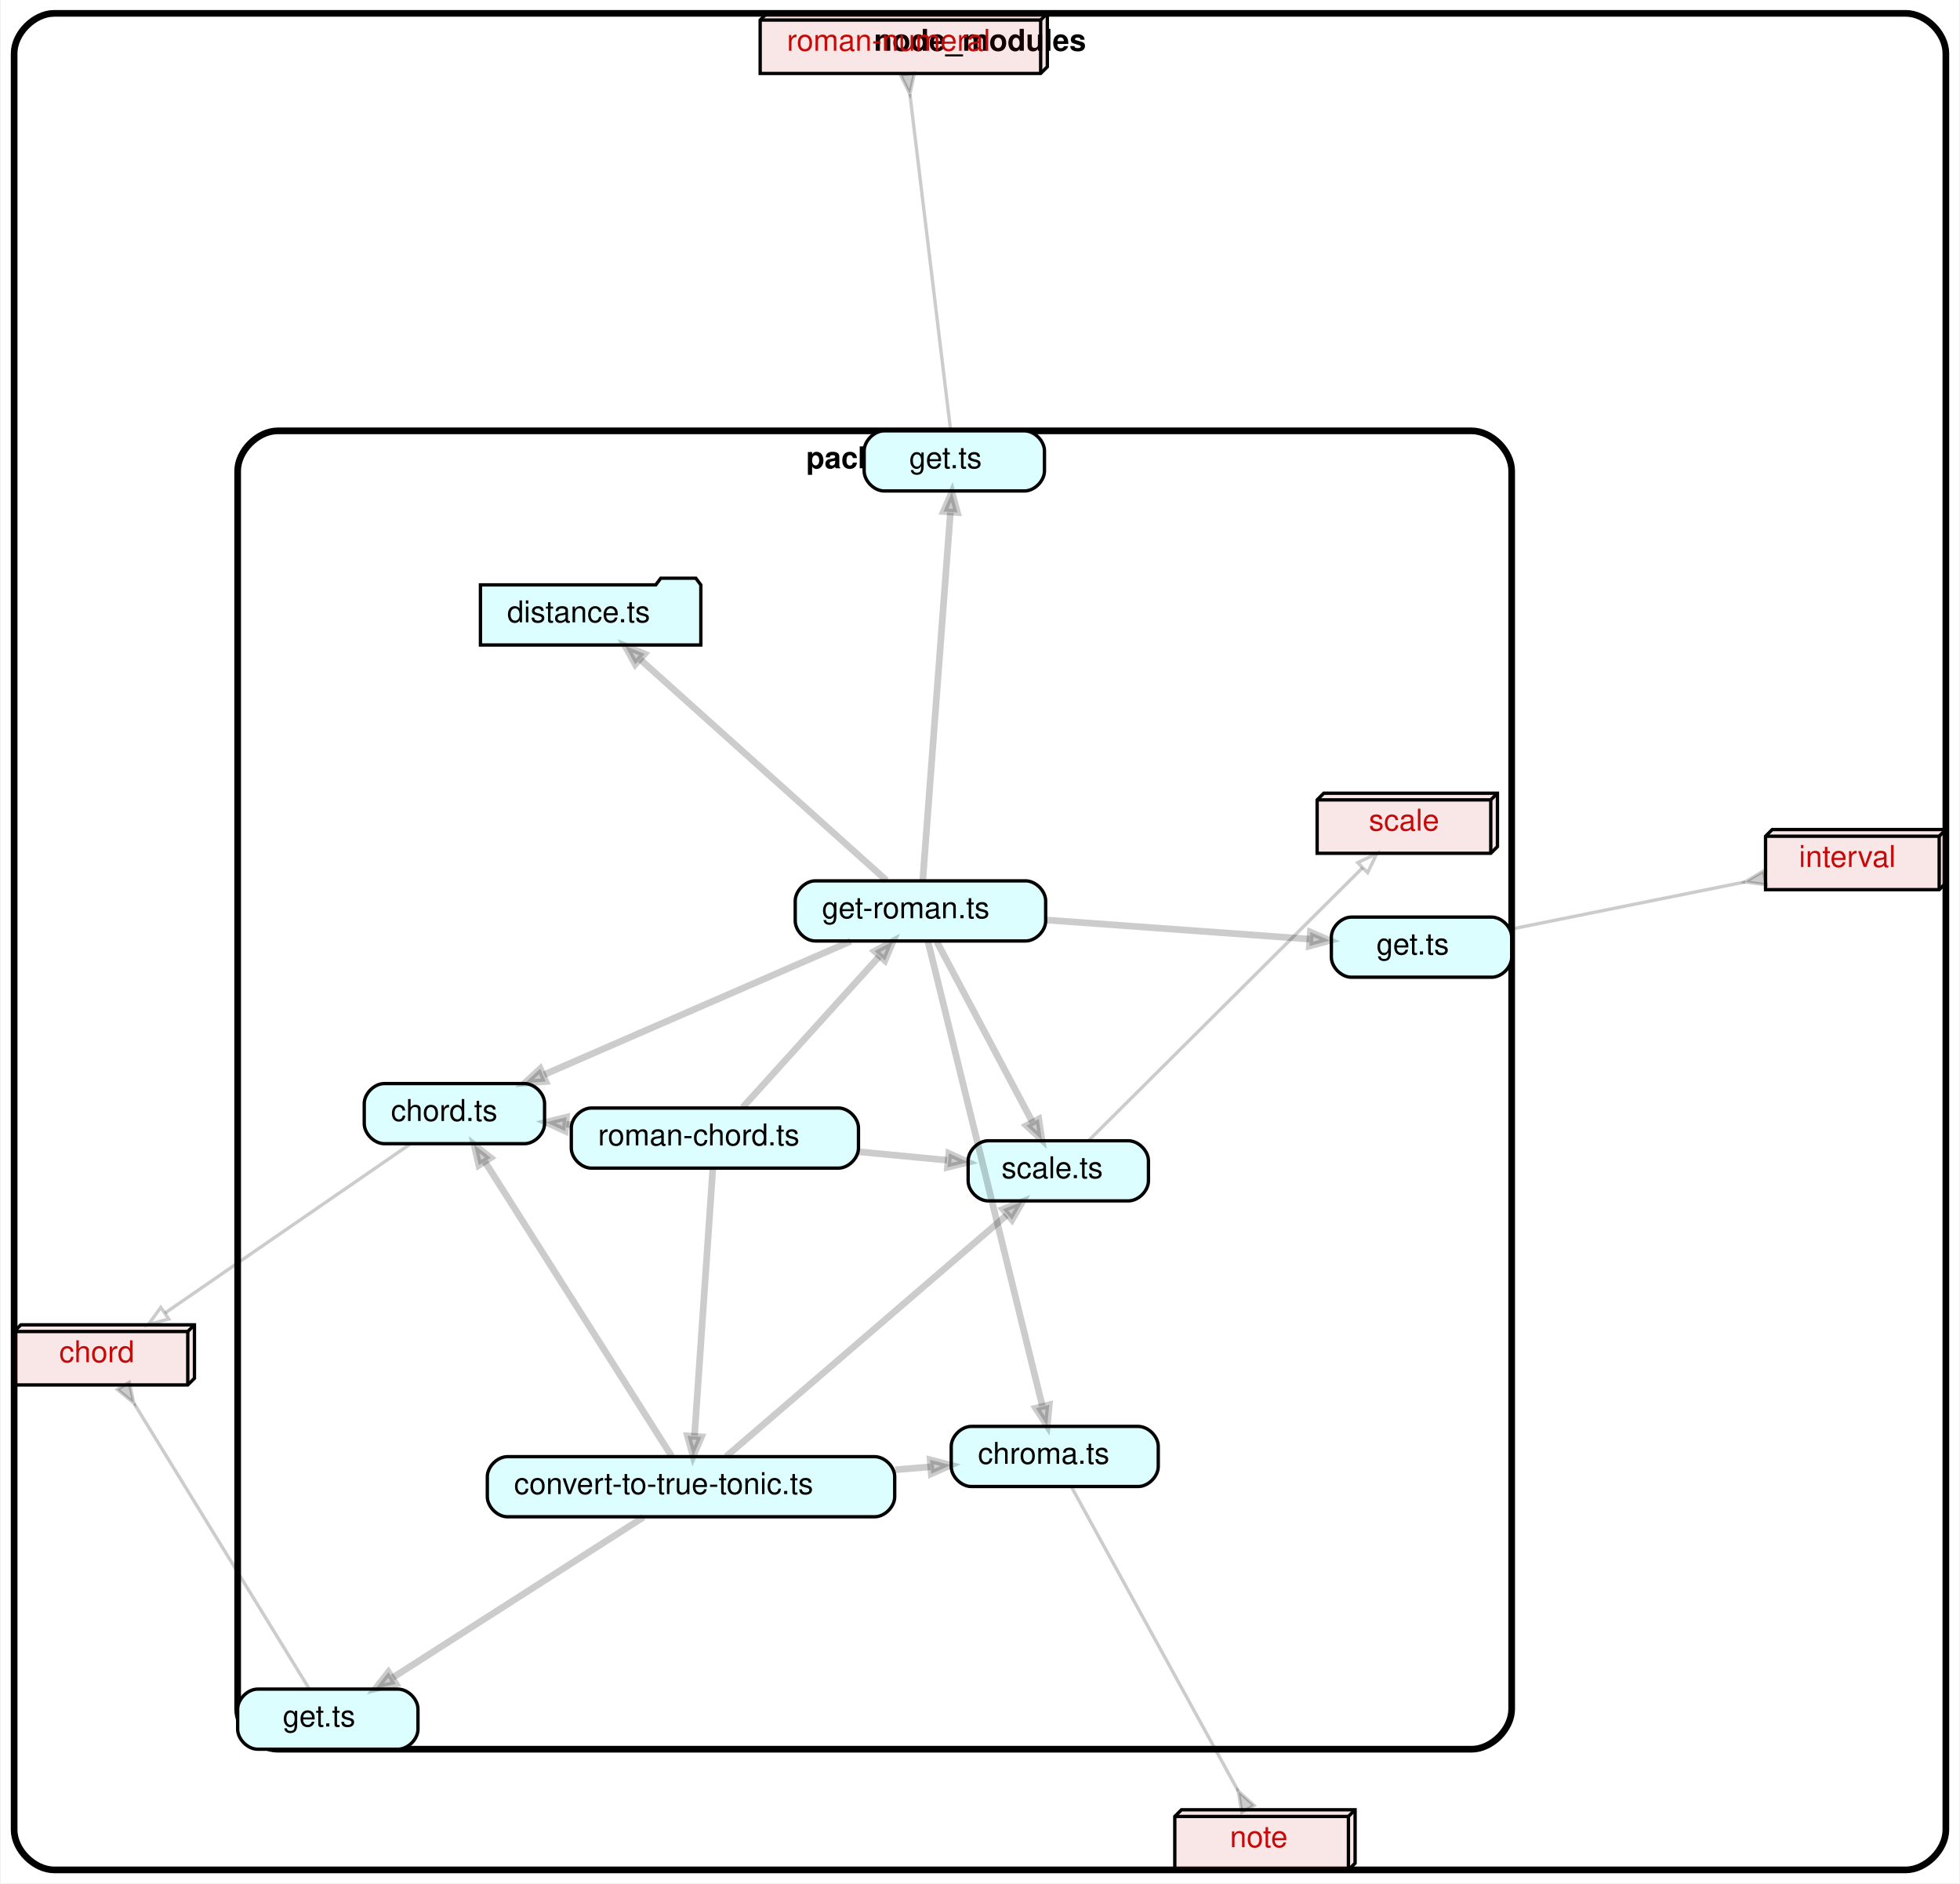
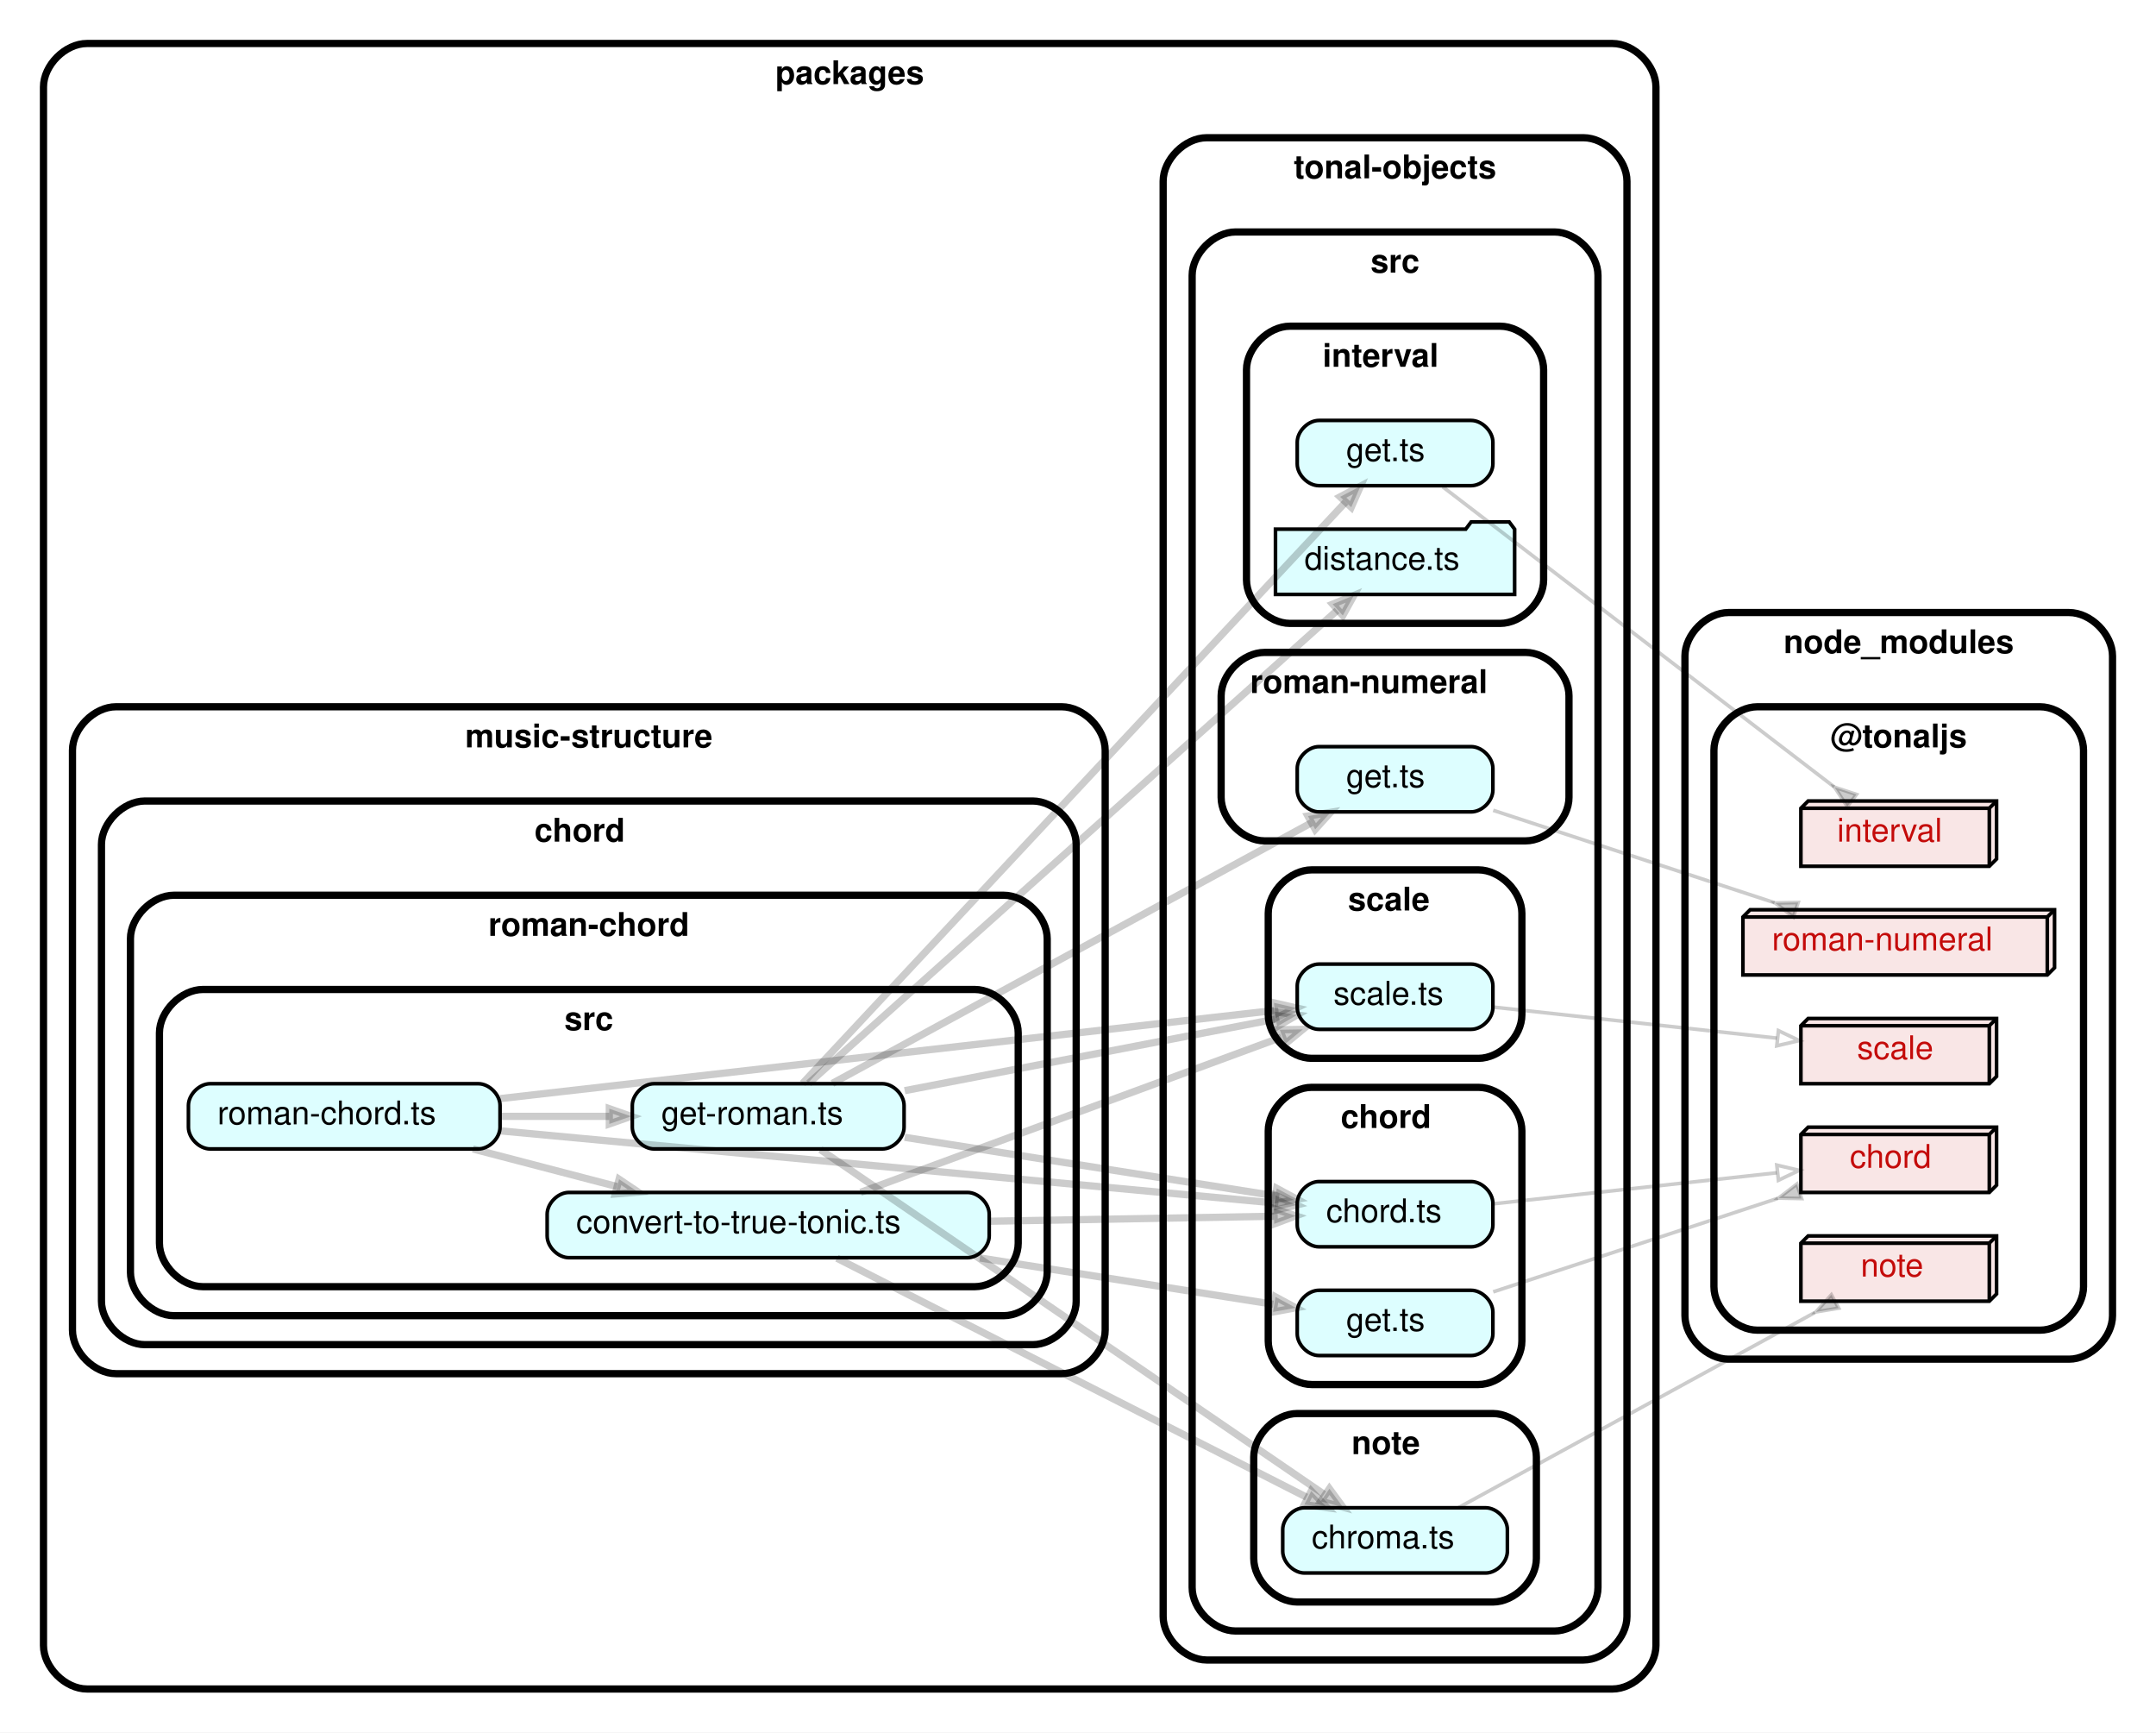
- <svg xmlns="http://www.w3.org/2000/svg" xmlns:xlink="http://www.w3.org/1999/xlink" width="587pt" height="564pt" viewBox="0.00 0.00 586.51 563.98">
-   <g id="graph0" class="graph" transform="scale(1 1) rotate(0) translate(4 559.98)">
-     <polygon fill="white" stroke="transparent" points="-4,4 -4,-559.98 582.51,-559.98 582.51,4 -4,4" />
+ <svg xmlns="http://www.w3.org/2000/svg" xmlns:xlink="http://www.w3.org/1999/xlink" width="595pt" height="478pt" viewBox="0.00 0.00 595.00 478.00">
+   <g id="graph0" class="graph" transform="scale(1 1) rotate(0) translate(4 474)">
+     <polygon fill="white" stroke="transparent" points="-4,4 -4,-474 591,-474 591,4 -4,4" />
    <g id="clust1" class="cluster">
-       <path fill="#ffffff" stroke="black" stroke-width="2" d="M12,0C12,0 566.51,0 566.51,0 572.51,0 578.51,-6 578.51,-12 578.51,-12 578.51,-543.98 578.51,-543.98 578.51,-549.98 572.51,-555.98 566.51,-555.98 566.51,-555.98 12,-555.98 12,-555.98 6,-555.98 0,-549.98 0,-543.98 0,-543.98 0,-12 0,-12 0,-6 6,0 12,0" />
-       <text text-anchor="middle" x="289.25" y="-544.78" font-family="Helvetica,sans-Serif" font-weight="bold" font-size="9.00">node_modules</text>
+       <path fill="#ffffff" stroke="black" stroke-width="2" d="M473,-99C473,-99 567,-99 567,-99 573,-99 579,-105 579,-111 579,-111 579,-293 579,-293 579,-299 573,-305 567,-305 567,-305 473,-305 473,-305 467,-305 461,-299 461,-293 461,-293 461,-111 461,-111 461,-105 467,-99 473,-99" />
+       <text text-anchor="middle" x="520" y="-293.8" font-family="Helvetica,sans-Serif" font-weight="bold" font-size="9.00">node_modules</text>
+     </g>
+     <g id="clust2" class="cluster">
+       <path fill="#ffffff" stroke="black" stroke-width="2" d="M481,-107C481,-107 559,-107 559,-107 565,-107 571,-113 571,-119 571,-119 571,-267 571,-267 571,-273 565,-279 559,-279 559,-279 481,-279 481,-279 475,-279 469,-273 469,-267 469,-267 469,-119 469,-119 469,-113 475,-107 481,-107" />
+       <text text-anchor="middle" x="520" y="-267.8" font-family="Helvetica,sans-Serif" font-weight="bold" font-size="9.00">@tonaljs</text>
    </g>
    <g id="clust3" class="cluster">
-       <path fill="#ffffff" stroke="black" stroke-width="2" d="M78.94,-36.14C78.94,-36.14 436.48,-36.14 436.48,-36.14 442.48,-36.14 448.48,-42.14 448.48,-48.14 448.48,-48.14 448.48,-418.95 448.48,-418.95 448.48,-424.95 442.48,-430.95 436.48,-430.95 436.48,-430.95 78.94,-430.95 78.94,-430.95 72.94,-430.95 66.94,-424.95 66.94,-418.95 66.94,-418.95 66.94,-48.14 66.94,-48.14 66.94,-42.14 72.94,-36.14 78.94,-36.14" />
-       <text text-anchor="middle" x="257.71" y="-419.75" font-family="Helvetica,sans-Serif" font-weight="bold" font-size="9.00">packages</text>
+       <path fill="#ffffff" stroke="black" stroke-width="2" d="M20,-8C20,-8 441,-8 441,-8 447,-8 453,-14 453,-20 453,-20 453,-450 453,-450 453,-456 447,-462 441,-462 441,-462 20,-462 20,-462 14,-462 8,-456 8,-450 8,-450 8,-20 8,-20 8,-14 14,-8 20,-8" />
+       <text text-anchor="middle" x="230.5" y="-450.8" font-family="Helvetica,sans-Serif" font-weight="bold" font-size="9.00">packages</text>
+     </g>
+     <g id="clust4" class="cluster">
+       <path fill="#ffffff" stroke="black" stroke-width="2" d="M28,-95C28,-95 289,-95 289,-95 295,-95 301,-101 301,-107 301,-107 301,-267 301,-267 301,-273 295,-279 289,-279 289,-279 28,-279 28,-279 22,-279 16,-273 16,-267 16,-267 16,-107 16,-107 16,-101 22,-95 28,-95" />
+       <text text-anchor="middle" x="158.5" y="-267.8" font-family="Helvetica,sans-Serif" font-weight="bold" font-size="9.00">music-structure</text>
+     </g>
+     <g id="clust5" class="cluster">
+       <path fill="#ffffff" stroke="black" stroke-width="2" d="M36,-103C36,-103 281,-103 281,-103 287,-103 293,-109 293,-115 293,-115 293,-241 293,-241 293,-247 287,-253 281,-253 281,-253 36,-253 36,-253 30,-253 24,-247 24,-241 24,-241 24,-115 24,-115 24,-109 30,-103 36,-103" />
+       <text text-anchor="start" x="143.5" y="-241.8" font-family="Helvetica,sans-Serif" font-weight="bold" font-size="9.00">chord</text>
+     </g>
+     <g id="clust6" class="cluster">
+       <path fill="#ffffff" stroke="black" stroke-width="2" d="M44,-111C44,-111 273,-111 273,-111 279,-111 285,-117 285,-123 285,-123 285,-215 285,-215 285,-221 279,-227 273,-227 273,-227 44,-227 44,-227 38,-227 32,-221 32,-215 32,-215 32,-123 32,-123 32,-117 38,-111 44,-111" />
+       <text text-anchor="middle" x="158.5" y="-215.8" font-family="Helvetica,sans-Serif" font-weight="bold" font-size="9.00">roman-chord</text>
+     </g>
+     <g id="clust7" class="cluster">
+       <path fill="#ffffff" stroke="black" stroke-width="2" d="M52,-119C52,-119 265,-119 265,-119 271,-119 277,-125 277,-131 277,-131 277,-189 277,-189 277,-195 271,-201 265,-201 265,-201 52,-201 52,-201 46,-201 40,-195 40,-189 40,-189 40,-131 40,-131 40,-125 46,-119 52,-119" />
+       <text text-anchor="middle" x="158.5" y="-189.8" font-family="Helvetica,sans-Serif" font-weight="bold" font-size="9.00">src</text>
+     </g>
+     <g id="clust8" class="cluster">
+       <path fill="#ffffff" stroke="black" stroke-width="2" d="M329,-16C329,-16 433,-16 433,-16 439,-16 445,-22 445,-28 445,-28 445,-424 445,-424 445,-430 439,-436 433,-436 433,-436 329,-436 329,-436 323,-436 317,-430 317,-424 317,-424 317,-28 317,-28 317,-22 323,-16 329,-16" />
+       <text text-anchor="middle" x="381" y="-424.8" font-family="Helvetica,sans-Serif" font-weight="bold" font-size="9.00">tonal-objects</text>
+     </g>
+     <g id="clust9" class="cluster">
+       <path fill="#ffffff" stroke="black" stroke-width="2" d="M337,-24C337,-24 425,-24 425,-24 431,-24 437,-30 437,-36 437,-36 437,-398 437,-398 437,-404 431,-410 425,-410 425,-410 337,-410 337,-410 331,-410 325,-404 325,-398 325,-398 325,-36 325,-36 325,-30 331,-24 337,-24" />
+       <text text-anchor="middle" x="381" y="-398.8" font-family="Helvetica,sans-Serif" font-weight="bold" font-size="9.00">src</text>
+     </g>
+     <g id="clust10" class="cluster">
+       <path fill="#ffffff" stroke="black" stroke-width="2" d="M358,-92C358,-92 404,-92 404,-92 410,-92 416,-98 416,-104 416,-104 416,-162 416,-162 416,-168 410,-174 404,-174 404,-174 358,-174 358,-174 352,-174 346,-168 346,-162 346,-162 346,-104 346,-104 346,-98 352,-92 358,-92" />
+       <text text-anchor="start" x="366" y="-162.8" font-family="Helvetica,sans-Serif" font-weight="bold" font-size="9.00">chord</text>
+     </g>
+     <g id="clust11" class="cluster">
+       <path fill="#ffffff" stroke="black" stroke-width="2" d="M352,-302C352,-302 410,-302 410,-302 416,-302 422,-308 422,-314 422,-314 422,-372 422,-372 422,-378 416,-384 410,-384 410,-384 352,-384 352,-384 346,-384 340,-378 340,-372 340,-372 340,-314 340,-314 340,-308 346,-302 352,-302" />
+       <text text-anchor="start" x="361" y="-372.8" font-family="Helvetica,sans-Serif" font-weight="bold" font-size="9.00">interval</text>
+     </g>
+     <g id="clust12" class="cluster">
+       <path fill="#ffffff" stroke="black" stroke-width="2" d="M354,-32C354,-32 408,-32 408,-32 414,-32 420,-38 420,-44 420,-44 420,-72 420,-72 420,-78 414,-84 408,-84 408,-84 354,-84 354,-84 348,-84 342,-78 342,-72 342,-72 342,-44 342,-44 342,-38 348,-32 354,-32" />
+       <text text-anchor="start" x="369" y="-72.8" font-family="Helvetica,sans-Serif" font-weight="bold" font-size="9.00">note</text>
+     </g>
+     <g id="clust13" class="cluster">
+       <path fill="#ffffff" stroke="black" stroke-width="2" d="M345,-242C345,-242 417,-242 417,-242 423,-242 429,-248 429,-254 429,-254 429,-282 429,-282 429,-288 423,-294 417,-294 417,-294 345,-294 345,-294 339,-294 333,-288 333,-282 333,-282 333,-254 333,-254 333,-248 339,-242 345,-242" />
+       <text text-anchor="start" x="341" y="-282.8" font-family="Helvetica,sans-Serif" font-weight="bold" font-size="9.00">roman-numeral</text>
+     </g>
+     <g id="clust14" class="cluster">
+       <path fill="#ffffff" stroke="black" stroke-width="2" d="M358,-182C358,-182 404,-182 404,-182 410,-182 416,-188 416,-194 416,-194 416,-222 416,-222 416,-228 410,-234 404,-234 404,-234 358,-234 358,-234 352,-234 346,-228 346,-222 346,-222 346,-194 346,-194 346,-188 352,-182 358,-182" />
+       <text text-anchor="start" x="368" y="-222.8" font-family="Helvetica,sans-Serif" font-weight="bold" font-size="9.00">scale</text>
    </g>
    <g id="node1" class="node">
      <g id="a_node1">
        <a xlink:href="https://www.npmjs.com/package/@tonaljs/chord" xlink:title="chord">
-           <polygon fill="#c40b0a" fill-opacity="0.102" stroke="black" points="54,-163.23 2,-163.23 0,-161.23 0,-145.23 52,-145.23 54,-147.23 54,-163.23" />
-           <polyline fill="none" stroke="black" points="52,-161.23 0,-161.23 " />
-           <polyline fill="none" stroke="black" points="52,-161.23 52,-145.23 " />
-           <polyline fill="none" stroke="black" points="52,-161.23 54,-163.23 " />
-           <text text-anchor="start" x="13.5" y="-152.03" font-family="Helvetica,sans-Serif" font-size="9.00" fill="#c40b0a">chord</text>
+           <polygon fill="#c40b0a" fill-opacity="0.102" stroke="black" points="547,-163 495,-163 493,-161 493,-145 545,-145 547,-147 547,-163" />
+           <polyline fill="none" stroke="black" points="545,-161 493,-161 " />
+           <polyline fill="none" stroke="black" points="545,-161 545,-145 " />
+           <polyline fill="none" stroke="black" points="545,-161 547,-163 " />
+           <text text-anchor="start" x="506.5" y="-151.8" font-family="Helvetica,sans-Serif" font-size="9.00" fill="#c40b0a">chord</text>
        </a>
      </g>
    </g>
    <g id="node2" class="node">
      <g id="a_node2">
        <a xlink:href="https://www.npmjs.com/package/@tonaljs/interval" xlink:title="interval">
-           <polygon fill="#c40b0a" fill-opacity="0.102" stroke="black" points="578.51,-311.55 526.51,-311.55 524.51,-309.55 524.51,-293.55 576.51,-293.55 578.51,-295.55 578.51,-311.55" />
-           <polyline fill="none" stroke="black" points="576.51,-309.55 524.51,-309.55 " />
-           <polyline fill="none" stroke="black" points="576.51,-309.55 576.51,-293.55 " />
-           <polyline fill="none" stroke="black" points="576.51,-309.55 578.51,-311.55 " />
-           <text text-anchor="start" x="534.51" y="-300.35" font-family="Helvetica,sans-Serif" font-size="9.00" fill="#c40b0a">interval</text>
+           <polygon fill="#c40b0a" fill-opacity="0.102" stroke="black" points="547,-253 495,-253 493,-251 493,-235 545,-235 547,-237 547,-253" />
+           <polyline fill="none" stroke="black" points="545,-251 493,-251 " />
+           <polyline fill="none" stroke="black" points="545,-251 545,-235 " />
+           <polyline fill="none" stroke="black" points="545,-251 547,-253 " />
+           <text text-anchor="start" x="503" y="-241.8" font-family="Helvetica,sans-Serif" font-size="9.00" fill="#c40b0a">interval</text>
        </a>
      </g>
    </g>
    <g id="node3" class="node">
      <g id="a_node3">
        <a xlink:href="https://www.npmjs.com/package/@tonaljs/note" xlink:title="note">
-           <polygon fill="#c40b0a" fill-opacity="0.102" stroke="black" points="401.59,-18 349.59,-18 347.59,-16 347.59,0 399.59,0 401.59,-2 401.59,-18" />
-           <polyline fill="none" stroke="black" points="399.59,-16 347.59,-16 " />
-           <polyline fill="none" stroke="black" points="399.59,-16 399.59,0 " />
-           <polyline fill="none" stroke="black" points="399.59,-16 401.59,-18 " />
-           <text text-anchor="start" x="364.09" y="-6.8" font-family="Helvetica,sans-Serif" font-size="9.00" fill="#c40b0a">note</text>
+           <polygon fill="#c40b0a" fill-opacity="0.102" stroke="black" points="547,-133 495,-133 493,-131 493,-115 545,-115 547,-117 547,-133" />
+           <polyline fill="none" stroke="black" points="545,-131 493,-131 " />
+           <polyline fill="none" stroke="black" points="545,-131 545,-115 " />
+           <polyline fill="none" stroke="black" points="545,-131 547,-133 " />
+           <text text-anchor="start" x="509.5" y="-121.8" font-family="Helvetica,sans-Serif" font-size="9.00" fill="#c40b0a">note</text>
        </a>
      </g>
    </g>
    <g id="node4" class="node">
      <g id="a_node4">
        <a xlink:href="https://www.npmjs.com/package/@tonaljs/roman-numeral" xlink:title="roman-numeral">
-           <polygon fill="#c40b0a" fill-opacity="0.102" stroke="black" points="309.42,-555.98 225.42,-555.98 223.42,-553.98 223.42,-537.98 307.42,-537.98 309.42,-539.98 309.42,-555.98" />
-           <polyline fill="none" stroke="black" points="307.42,-553.98 223.42,-553.98 " />
-           <polyline fill="none" stroke="black" points="307.42,-553.98 307.42,-537.98 " />
-           <polyline fill="none" stroke="black" points="307.42,-553.98 309.42,-555.98 " />
-           <text text-anchor="start" x="231.42" y="-544.78" font-family="Helvetica,sans-Serif" font-size="9.00" fill="#c40b0a">roman-numeral</text>
+           <polygon fill="#c40b0a" fill-opacity="0.102" stroke="black" points="563,-223 479,-223 477,-221 477,-205 561,-205 563,-207 563,-223" />
+           <polyline fill="none" stroke="black" points="561,-221 477,-221 " />
+           <polyline fill="none" stroke="black" points="561,-221 561,-205 " />
+           <polyline fill="none" stroke="black" points="561,-221 563,-223 " />
+           <text text-anchor="start" x="485" y="-211.8" font-family="Helvetica,sans-Serif" font-size="9.00" fill="#c40b0a">roman-numeral</text>
        </a>
      </g>
    </g>
    <g id="node5" class="node">
      <g id="a_node5">
        <a xlink:href="https://www.npmjs.com/package/@tonaljs/scale" xlink:title="scale">
-           <polygon fill="#c40b0a" fill-opacity="0.102" stroke="black" points="444.22,-322.44 392.22,-322.44 390.22,-320.44 390.22,-304.44 442.22,-304.44 444.22,-306.44 444.22,-322.44" />
-           <polyline fill="none" stroke="black" points="442.22,-320.44 390.22,-320.44 " />
-           <polyline fill="none" stroke="black" points="442.22,-320.44 442.22,-304.44 " />
-           <polyline fill="none" stroke="black" points="442.22,-320.44 444.22,-322.44 " />
-           <text text-anchor="start" x="405.72" y="-311.24" font-family="Helvetica,sans-Serif" font-size="9.00" fill="#c40b0a">scale</text>
+           <polygon fill="#c40b0a" fill-opacity="0.102" stroke="black" points="547,-193 495,-193 493,-191 493,-175 545,-175 547,-177 547,-193" />
+           <polyline fill="none" stroke="black" points="545,-191 493,-191 " />
+           <polyline fill="none" stroke="black" points="545,-191 545,-175 " />
+           <polyline fill="none" stroke="black" points="545,-191 547,-193 " />
+           <text text-anchor="start" x="508.5" y="-181.8" font-family="Helvetica,sans-Serif" font-size="9.00" fill="#c40b0a">scale</text>
        </a>
      </g>
    </g>
    <g id="node6" class="node">
      <g id="a_node6">
        <a xlink:href="packages/music-structure/chord/roman-chord/src/convert-to-true-tonic.ts" xlink:title="convert-to-true-tonic.ts">
-           <path fill="#ddfeff" stroke="black" d="M257.71,-123.75C257.71,-123.75 147.71,-123.75 147.71,-123.75 144.71,-123.75 141.71,-120.75 141.71,-117.75 141.71,-117.75 141.71,-111.75 141.71,-111.75 141.71,-108.75 144.71,-105.75 147.71,-105.75 147.71,-105.75 257.71,-105.75 257.71,-105.75 260.71,-105.75 263.71,-108.75 263.71,-111.75 263.71,-111.75 263.71,-117.75 263.71,-117.75 263.71,-120.75 260.71,-123.75 257.71,-123.75" />
-           <text text-anchor="start" x="149.71" y="-112.55" font-family="Helvetica,sans-Serif" font-size="9.00">convert-to-true-tonic.ts</text>
+           <path fill="#ddfeff" stroke="black" d="M263,-145C263,-145 153,-145 153,-145 150,-145 147,-142 147,-139 147,-139 147,-133 147,-133 147,-130 150,-127 153,-127 153,-127 263,-127 263,-127 266,-127 269,-130 269,-133 269,-133 269,-139 269,-139 269,-142 266,-145 263,-145" />
+           <text text-anchor="start" x="155" y="-133.8" font-family="Helvetica,sans-Serif" font-size="9.00">convert-to-true-tonic.ts</text>
        </a>
      </g>
    </g>
    <g id="node7" class="node">
      <g id="a_node7">
        <a xlink:href="packages/tonal-objects/src/chord/chord.ts" xlink:title="chord.ts">
-           <path fill="#ddfeff" stroke="black" d="M152.85,-235.48C152.85,-235.48 110.85,-235.48 110.85,-235.48 107.85,-235.48 104.85,-232.48 104.85,-229.48 104.85,-229.48 104.85,-223.48 104.85,-223.48 104.85,-220.48 107.85,-217.48 110.85,-217.48 110.85,-217.48 152.85,-217.48 152.85,-217.48 155.85,-217.48 158.85,-220.48 158.85,-223.48 158.85,-223.48 158.85,-229.48 158.85,-229.48 158.85,-232.48 155.85,-235.48 152.85,-235.48" />
-           <text text-anchor="start" x="112.85" y="-224.28" font-family="Helvetica,sans-Serif" font-size="9.00">chord.ts</text>
+           <path fill="#ddfeff" stroke="black" d="M402,-148C402,-148 360,-148 360,-148 357,-148 354,-145 354,-142 354,-142 354,-136 354,-136 354,-133 357,-130 360,-130 360,-130 402,-130 402,-130 405,-130 408,-133 408,-136 408,-136 408,-142 408,-142 408,-145 405,-148 402,-148" />
+           <text text-anchor="start" x="362" y="-136.8" font-family="Helvetica,sans-Serif" font-size="9.00">chord.ts</text>
        </a>
      </g>
    </g>
    <g id="edge1" class="edge">
-       <path fill="none" stroke="#000000" stroke-width="2" stroke-opacity="0.2" d="M196.91,-123.89C184.61,-143.29 155.82,-188.69 141.01,-212.04" />
-       <polygon fill="#000000" fill-opacity="0.2" stroke="#000000" stroke-width="2" stroke-opacity="0.2" points="139.17,-211.01 137.73,-217.21 142.72,-213.26 139.17,-211.01" />
+       <path fill="none" stroke="#000000" stroke-width="2" stroke-opacity="0.2" d="M269.29,-137.06C295.66,-137.52 325.54,-138.04 347.6,-138.43" />
+       <polygon fill="#000000" fill-opacity="0.2" stroke="#000000" stroke-width="2" stroke-opacity="0.2" points="347.58,-140.53 353.61,-138.54 347.65,-136.33 347.58,-140.53" />
    </g>
    <g id="node8" class="node">
      <g id="a_node8">
        <a xlink:href="packages/tonal-objects/src/chord/get.ts" xlink:title="get.ts">
-           <path fill="#ddfeff" stroke="black" d="M114.94,-54.14C114.94,-54.14 72.94,-54.14 72.94,-54.14 69.94,-54.14 66.94,-51.14 66.94,-48.14 66.94,-48.14 66.94,-42.14 66.94,-42.14 66.94,-39.14 69.94,-36.14 72.94,-36.14 72.94,-36.14 114.94,-36.14 114.94,-36.14 117.94,-36.14 120.94,-39.14 120.94,-42.14 120.94,-42.14 120.94,-48.14 120.94,-48.14 120.94,-51.14 117.94,-54.14 114.94,-54.14" />
-           <text text-anchor="start" x="80.44" y="-42.94" font-family="Helvetica,sans-Serif" font-size="9.00">get.ts</text>
+           <path fill="#ddfeff" stroke="black" d="M402,-118C402,-118 360,-118 360,-118 357,-118 354,-115 354,-112 354,-112 354,-106 354,-106 354,-103 357,-100 360,-100 360,-100 402,-100 402,-100 405,-100 408,-103 408,-106 408,-106 408,-112 408,-112 408,-115 405,-118 402,-118" />
+           <text text-anchor="start" x="367.5" y="-106.8" font-family="Helvetica,sans-Serif" font-size="9.00">get.ts</text>
        </a>
      </g>
    </g>
    <g id="edge2" class="edge">
-       <path fill="none" stroke="#000000" stroke-width="2" stroke-opacity="0.2" d="M188.49,-105.65C169.27,-93.35 134.94,-71.38 113.36,-57.57" />
-       <polygon fill="#000000" fill-opacity="0.2" stroke="#000000" stroke-width="2" stroke-opacity="0.2" points="114.35,-55.71 108.17,-54.24 112.09,-59.25 114.35,-55.71" />
+       <path fill="none" stroke="#000000" stroke-width="2" stroke-opacity="0.2" d="M266.42,-126.93C293.38,-122.68 324.53,-117.76 347.38,-114.15" />
+       <polygon fill="#000000" fill-opacity="0.2" stroke="#000000" stroke-width="2" stroke-opacity="0.2" points="348,-116.18 353.6,-113.17 347.34,-112.03 348,-116.18" />
    </g>
    <g id="node9" class="node">
      <g id="a_node9">
        <a xlink:href="packages/tonal-objects/src/note/chroma.ts" xlink:title="chroma.ts">
-           <path fill="#ddfeff" stroke="black" d="M336.64,-132.81C336.64,-132.81 286.64,-132.81 286.64,-132.81 283.64,-132.81 280.64,-129.81 280.64,-126.81 280.64,-126.81 280.64,-120.81 280.64,-120.81 280.64,-117.81 283.64,-114.81 286.64,-114.81 286.64,-114.81 336.64,-114.81 336.64,-114.81 339.64,-114.81 342.64,-117.81 342.64,-120.81 342.64,-120.81 342.64,-126.81 342.64,-126.81 342.64,-129.81 339.64,-132.81 336.64,-132.81" />
-           <text text-anchor="start" x="288.64" y="-121.61" font-family="Helvetica,sans-Serif" font-size="9.00">chroma.ts</text>
+           <path fill="#ddfeff" stroke="black" d="M406,-58C406,-58 356,-58 356,-58 353,-58 350,-55 350,-52 350,-52 350,-46 350,-46 350,-43 353,-40 356,-40 356,-40 406,-40 406,-40 409,-40 412,-43 412,-46 412,-46 412,-52 412,-52 412,-55 409,-58 406,-58" />
+           <text text-anchor="start" x="358" y="-46.8" font-family="Helvetica,sans-Serif" font-size="9.00">chroma.ts</text>
        </a>
      </g>
    </g>
    <g id="edge3" class="edge">
-       <path fill="none" stroke="#000000" stroke-width="2" stroke-opacity="0.2" d="M263.86,-119.83C267.44,-120.13 270.98,-120.42 274.41,-120.71" />
-       <polygon fill="#000000" fill-opacity="0.2" stroke="#000000" stroke-width="2" stroke-opacity="0.2" points="274.32,-122.81 280.47,-121.21 274.67,-118.62 274.32,-122.81" />
+       <path fill="none" stroke="#000000" stroke-width="2" stroke-opacity="0.2" d="M226.98,-126.85C258.1,-111.02 322.01,-78.5 356.57,-60.92" />
+       <polygon fill="#000000" fill-opacity="0.2" stroke="#000000" stroke-width="2" stroke-opacity="0.2" points="357.87,-62.62 362.26,-58.02 355.96,-58.87 357.87,-62.62" />
    </g>
    <g id="node10" class="node">
      <g id="a_node10">
        <a xlink:href="packages/tonal-objects/src/scale/scale.ts" xlink:title="scale.ts">
-           <path fill="#ddfeff" stroke="black" d="M333.7,-218.35C333.7,-218.35 291.7,-218.35 291.7,-218.35 288.7,-218.35 285.7,-215.35 285.7,-212.35 285.7,-212.35 285.7,-206.35 285.7,-206.35 285.7,-203.35 288.7,-200.35 291.7,-200.35 291.7,-200.35 333.7,-200.35 333.7,-200.35 336.7,-200.35 339.7,-203.35 339.7,-206.35 339.7,-206.35 339.7,-212.35 339.7,-212.35 339.7,-215.35 336.7,-218.35 333.7,-218.35" />
-           <text text-anchor="start" x="295.7" y="-207.15" font-family="Helvetica,sans-Serif" font-size="9.00">scale.ts</text>
+           <path fill="#ddfeff" stroke="black" d="M402,-208C402,-208 360,-208 360,-208 357,-208 354,-205 354,-202 354,-202 354,-196 354,-196 354,-193 357,-190 360,-190 360,-190 402,-190 402,-190 405,-190 408,-193 408,-196 408,-196 408,-202 408,-202 408,-205 405,-208 402,-208" />
+           <text text-anchor="start" x="364" y="-196.8" font-family="Helvetica,sans-Serif" font-size="9.00">scale.ts</text>
        </a>
      </g>
    </g>
    <g id="edge4" class="edge">
-       <path fill="none" stroke="#000000" stroke-width="2" stroke-opacity="0.2" d="M213.25,-123.82C232.75,-140.59 274.5,-176.5 297.21,-196.04" />
-       <polygon fill="#000000" fill-opacity="0.2" stroke="#000000" stroke-width="2" stroke-opacity="0.2" points="296.1,-197.85 302.02,-200.17 298.84,-194.67 296.1,-197.85" />
+       <path fill="none" stroke="#000000" stroke-width="2" stroke-opacity="0.2" d="M233.5,-145.03C264.1,-156.3 316.46,-175.59 349.59,-187.8" />
+       <polygon fill="#000000" fill-opacity="0.2" stroke="#000000" stroke-width="2" stroke-opacity="0.2" points="349.19,-189.89 355.55,-189.99 350.64,-185.95 349.19,-189.89" />
    </g>
    <g id="edge15" class="edge">
-       <path fill="none" stroke="#000000" stroke-opacity="0.2" d="M118.57,-217.33C99.98,-204.52 66.13,-181.19 45.2,-166.77" />
-       <polygon fill="none" stroke="#000000" stroke-opacity="0.2" points="46.3,-164.98 40.17,-163.31 43.92,-168.44 46.3,-164.98" />
+       <path fill="none" stroke="#000000" stroke-opacity="0.2" d="M408.09,-141.86C430.33,-144.29 462.39,-147.8 486.33,-150.42" />
+       <polygon fill="none" stroke="#000000" stroke-opacity="0.2" points="486.35,-152.54 492.54,-151.1 486.8,-148.36 486.35,-152.54" />
    </g>
    <g id="edge16" class="edge">
-       <path fill="none" stroke="#000000" stroke-opacity="0.2" d="M88.24,-54.44C76.58,-73.44 49.95,-116.84 35.96,-139.63" />
-       <polygon fill="#000000" fill-opacity="0.2" stroke="#000000" stroke-opacity="0.2" points="30.9,-143.86 35.83,-139.84 34.48,-146.05 30.9,-143.86" />
+       <path fill="none" stroke="#000000" stroke-opacity="0.2" d="M408.09,-117.57C430.42,-124.9 462.66,-135.5 486.63,-143.37" />
+       <polygon fill="#000000" fill-opacity="0.2" stroke="#000000" stroke-opacity="0.2" points="491.88,-147.3 486.84,-143.44 493.19,-143.31 491.88,-147.3" />
    </g>
    <g id="edge18" class="edge">
-       <path fill="none" stroke="#000000" stroke-opacity="0.2" d="M316.58,-114.8C327.42,-95.03 353.38,-47.68 366.58,-23.6" />
-       <polygon fill="#000000" fill-opacity="0.2" stroke="#000000" stroke-opacity="0.2" points="371.34,-19.3 366.61,-23.55 367.65,-17.28 371.34,-19.3" />
+       <path fill="none" stroke="#000000" stroke-opacity="0.2" d="M398.53,-58.05C423.11,-71.5 469.36,-96.82 496.85,-111.87" />
+       <polygon fill="#000000" fill-opacity="0.2" stroke="#000000" stroke-opacity="0.2" points="501.41,-116.76 497.15,-112.04 503.42,-113.08 501.41,-116.76" />
    </g>
    <g id="edge20" class="edge">
-       <path fill="none" stroke="#000000" stroke-opacity="0.2" d="M321.97,-218.59C340.54,-237.08 382.32,-278.69 403.84,-300.12" />
-       <polygon fill="none" stroke="#000000" stroke-opacity="0.2" points="402.38,-301.63 408.11,-304.38 405.34,-298.65 402.38,-301.63" />
+       <path fill="none" stroke="#000000" stroke-opacity="0.2" d="M408.09,-196.14C430.33,-193.71 462.39,-190.2 486.33,-187.58" />
+       <polygon fill="none" stroke="#000000" stroke-opacity="0.2" points="486.8,-189.64 492.54,-186.9 486.35,-185.46 486.8,-189.64" />
    </g>
    <g id="node11" class="node">
      <g id="a_node11">
        <a xlink:href="packages/music-structure/chord/roman-chord/src/get-roman.ts" xlink:title="get-roman.ts">
-           <path fill="#ddfeff" stroke="black" d="M302.92,-296.19C302.92,-296.19 239.92,-296.19 239.92,-296.19 236.92,-296.19 233.92,-293.19 233.92,-290.19 233.92,-290.19 233.92,-284.19 233.92,-284.19 233.92,-281.19 236.92,-278.19 239.92,-278.19 239.92,-278.19 302.92,-278.19 302.92,-278.19 305.92,-278.19 308.92,-281.19 308.92,-284.19 308.92,-284.19 308.92,-290.19 308.92,-290.19 308.92,-293.19 305.92,-296.19 302.92,-296.19" />
-           <text text-anchor="start" x="241.92" y="-284.99" font-family="Helvetica,sans-Serif" font-size="9.00">get-roman.ts</text>
+           <path fill="#ddfeff" stroke="black" d="M239.5,-175C239.5,-175 176.5,-175 176.5,-175 173.5,-175 170.5,-172 170.5,-169 170.5,-169 170.5,-163 170.5,-163 170.5,-160 173.5,-157 176.5,-157 176.5,-157 239.5,-157 239.5,-157 242.5,-157 245.5,-160 245.5,-163 245.5,-163 245.5,-169 245.5,-169 245.5,-172 242.5,-175 239.5,-175" />
+           <text text-anchor="start" x="178.5" y="-163.8" font-family="Helvetica,sans-Serif" font-size="9.00">get-roman.ts</text>
        </a>
      </g>
    </g>
    <g id="edge5" class="edge">
-       <path fill="none" stroke="#000000" stroke-width="2" stroke-opacity="0.2" d="M250.53,-278.1C226.07,-267.46 185.5,-249.81 158.72,-238.16" />
-       <polygon fill="#000000" fill-opacity="0.2" stroke="#000000" stroke-width="2" stroke-opacity="0.2" points="159.23,-236.1 152.89,-235.63 157.56,-239.95 159.23,-236.1" />
+       <path fill="none" stroke="#000000" stroke-width="2" stroke-opacity="0.2" d="M245.68,-160.21C276.1,-155.41 318.92,-148.64 347.97,-144.06" />
+       <polygon fill="#000000" fill-opacity="0.2" stroke="#000000" stroke-width="2" stroke-opacity="0.2" points="348.35,-146.12 353.95,-143.11 347.7,-141.97 348.35,-146.12" />
    </g>
    <g id="edge8" class="edge">
-       <path fill="none" stroke="#000000" stroke-width="2" stroke-opacity="0.2" d="M273.7,-277.94C280.34,-250.98 299.71,-172.3 307.91,-138.99" />
-       <polygon fill="#000000" fill-opacity="0.2" stroke="#000000" stroke-width="2" stroke-opacity="0.2" points="310,-139.29 309.39,-132.96 305.92,-138.28 310,-139.29" />
+       <path fill="none" stroke="#000000" stroke-width="2" stroke-opacity="0.2" d="M222.42,-156.82C252.76,-136.06 326.7,-85.47 361.42,-61.71" />
+       <polygon fill="#000000" fill-opacity="0.2" stroke="#000000" stroke-width="2" stroke-opacity="0.2" points="362.88,-63.26 366.64,-58.14 360.51,-59.79 362.88,-63.26" />
    </g>
    <g id="edge10" class="edge">
-       <path fill="none" stroke="#000000" stroke-width="2" stroke-opacity="0.2" d="M276.32,-277.96C283.39,-264.62 296.55,-239.81 304.95,-223.97" />
-       <polygon fill="#000000" fill-opacity="0.2" stroke="#000000" stroke-width="2" stroke-opacity="0.2" points="306.85,-224.86 307.81,-218.58 303.14,-222.89 306.85,-224.86" />
+       <path fill="none" stroke="#000000" stroke-width="2" stroke-opacity="0.2" d="M245.68,-173.08C276.1,-178.95 318.92,-187.21 347.97,-192.82" />
+       <polygon fill="#000000" fill-opacity="0.2" stroke="#000000" stroke-width="2" stroke-opacity="0.2" points="347.66,-194.9 353.95,-193.97 348.46,-190.77 347.66,-194.9" />
    </g>
    <g id="node12" class="node">
      <g id="a_node12">
        <a xlink:href="packages/tonal-objects/src/interval/distance.ts" xlink:title="distance.ts">
-           <polygon fill="#ddfeff" stroke="black" points="205.65,-384.82 204.15,-386.82 193.65,-386.82 192.15,-384.82 139.65,-384.82 139.65,-366.82 205.65,-366.82 205.65,-384.82" />
-           <text text-anchor="start" x="147.65" y="-373.62" font-family="Helvetica,sans-Serif" font-size="9.00">distance.ts</text>
+           <polygon fill="#ddfeff" stroke="black" points="414,-328 412.5,-330 402,-330 400.5,-328 348,-328 348,-310 414,-310 414,-328" />
+           <text text-anchor="start" x="356" y="-316.8" font-family="Helvetica,sans-Serif" font-size="9.00">distance.ts</text>
        </a>
      </g>
    </g>
    <g id="edge6" class="edge">
-       <path fill="none" stroke="#000000" stroke-width="2" stroke-opacity="0.2" d="M261.22,-296.34C243.7,-312.06 207.81,-344.27 187.5,-362.49" />
-       <polygon fill="#000000" fill-opacity="0.2" stroke="#000000" stroke-width="2" stroke-opacity="0.2" points="186,-361.01 182.94,-366.58 188.81,-364.14 186,-361.01" />
+       <path fill="none" stroke="#000000" stroke-width="2" stroke-opacity="0.2" d="M219.18,-175.11C248.1,-200.99 330.83,-275.01 364.98,-305.56" />
+       <polygon fill="#000000" fill-opacity="0.2" stroke="#000000" stroke-width="2" stroke-opacity="0.2" points="363.78,-307.31 369.65,-309.74 366.58,-304.18 363.78,-307.31" />
    </g>
    <g id="node13" class="node">
      <g id="a_node13">
        <a xlink:href="packages/tonal-objects/src/interval/get.ts" xlink:title="get.ts">
-           <path fill="#ddfeff" stroke="black" d="M442.48,-285.33C442.48,-285.33 400.48,-285.33 400.48,-285.33 397.48,-285.33 394.48,-282.33 394.48,-279.33 394.48,-279.33 394.48,-273.33 394.48,-273.33 394.48,-270.33 397.48,-267.33 400.48,-267.33 400.48,-267.33 442.48,-267.33 442.48,-267.33 445.48,-267.33 448.48,-270.33 448.48,-273.33 448.48,-273.33 448.48,-279.33 448.48,-279.33 448.48,-282.33 445.48,-285.33 442.48,-285.33" />
-           <text text-anchor="start" x="407.98" y="-274.13" font-family="Helvetica,sans-Serif" font-size="9.00">get.ts</text>
+           <path fill="#ddfeff" stroke="black" d="M402,-358C402,-358 360,-358 360,-358 357,-358 354,-355 354,-352 354,-352 354,-346 354,-346 354,-343 357,-340 360,-340 360,-340 402,-340 402,-340 405,-340 408,-343 408,-346 408,-346 408,-352 408,-352 408,-355 405,-358 402,-358" />
+           <text text-anchor="start" x="367.5" y="-346.8" font-family="Helvetica,sans-Serif" font-size="9.00">get.ts</text>
        </a>
      </g>
    </g>
    <g id="edge7" class="edge">
-       <path fill="none" stroke="#000000" stroke-width="2" stroke-opacity="0.2" d="M309.29,-284.45C333.52,-282.7 364.67,-280.44 387.99,-278.75" />
-       <polygon fill="#000000" fill-opacity="0.2" stroke="#000000" stroke-width="2" stroke-opacity="0.2" points="388.21,-280.84 394.05,-278.32 387.91,-276.66 388.21,-280.84" />
+       <path fill="none" stroke="#000000" stroke-width="2" stroke-opacity="0.2" d="M217.48,-175.07C245.34,-204.89 334.18,-299.96 367.35,-335.46" />
+       <polygon fill="#000000" fill-opacity="0.2" stroke="#000000" stroke-width="2" stroke-opacity="0.2" points="365.84,-336.92 371.47,-339.87 368.91,-334.05 365.84,-336.92" />
    </g>
    <g id="node14" class="node">
      <g id="a_node14">
        <a xlink:href="packages/tonal-objects/src/roman-numeral/get.ts" xlink:title="get.ts">
-           <path fill="#ddfeff" stroke="black" d="M302.56,-430.95C302.56,-430.95 260.56,-430.95 260.56,-430.95 257.56,-430.95 254.56,-427.95 254.56,-424.95 254.56,-424.95 254.56,-418.95 254.56,-418.95 254.56,-415.95 257.56,-412.95 260.56,-412.95 260.56,-412.95 302.56,-412.95 302.56,-412.95 305.56,-412.95 308.56,-415.95 308.56,-418.95 308.56,-418.95 308.56,-424.95 308.56,-424.95 308.56,-427.95 305.56,-430.95 302.56,-430.95" />
-           <text text-anchor="start" x="268.06" y="-419.75" font-family="Helvetica,sans-Serif" font-size="9.00">get.ts</text>
+           <path fill="#ddfeff" stroke="black" d="M402,-268C402,-268 360,-268 360,-268 357,-268 354,-265 354,-262 354,-262 354,-256 354,-256 354,-253 357,-250 360,-250 360,-250 402,-250 402,-250 405,-250 408,-253 408,-256 408,-256 408,-262 408,-262 408,-265 405,-268 402,-268" />
+           <text text-anchor="start" x="367.5" y="-256.8" font-family="Helvetica,sans-Serif" font-size="9.00">get.ts</text>
        </a>
      </g>
    </g>
    <g id="edge9" class="edge">
-       <path fill="none" stroke="#000000" stroke-width="2" stroke-opacity="0.2" d="M272.12,-296.45C273.83,-319.25 278.27,-378.24 280.39,-406.47" />
-       <polygon fill="#000000" fill-opacity="0.2" stroke="#000000" stroke-width="2" stroke-opacity="0.2" points="278.31,-406.8 280.85,-412.63 282.5,-406.49 278.31,-406.8" />
+       <path fill="none" stroke="#000000" stroke-width="2" stroke-opacity="0.2" d="M225.71,-175.09C256.74,-191.96 323.26,-228.14 357.94,-247" />
+       <polygon fill="#000000" fill-opacity="0.2" stroke="#000000" stroke-width="2" stroke-opacity="0.2" points="356.95,-248.85 363.22,-249.88 358.96,-245.17 356.95,-248.85" />
    </g>
    <g id="edge17" class="edge">
-       <path fill="none" stroke="#000000" stroke-opacity="0.2" d="M448.74,-281.83C469.02,-285.92 496.81,-291.52 518.38,-295.87" />
-       <polygon fill="#000000" fill-opacity="0.2" stroke="#000000" stroke-opacity="0.2" points="523.87,-299.12 518.4,-295.87 524.7,-295 523.87,-299.12" />
+       <path fill="none" stroke="#000000" stroke-opacity="0.2" d="M394.16,-339.68C418.69,-320.88 474.18,-278.35 502.17,-256.9" />
+       <polygon fill="#000000" fill-opacity="0.2" stroke="#000000" stroke-opacity="0.2" points="508.34,-254.81 502.3,-256.8 505.79,-251.48 508.34,-254.81" />
    </g>
    <g id="edge19" class="edge">
-       <path fill="none" stroke="#000000" stroke-opacity="0.2" d="M280.42,-431.35C277.82,-452.82 271.43,-505.6 268.26,-531.77" />
-       <polygon fill="#000000" fill-opacity="0.2" stroke="#000000" stroke-opacity="0.2" points="265.44,-537.56 268.25,-531.86 269.61,-538.06 265.44,-537.56" />
+       <path fill="none" stroke="#000000" stroke-opacity="0.2" d="M408.09,-250.43C430.13,-243.19 461.84,-232.78 485.71,-224.94" />
+       <polygon fill="#000000" fill-opacity="0.2" stroke="#000000" stroke-opacity="0.2" points="492.25,-225 485.9,-224.87 490.94,-221.01 492.25,-225" />
    </g>
    <g id="node15" class="node">
      <g id="a_node15">
        <a xlink:href="packages/music-structure/chord/roman-chord/src/roman-chord.ts" xlink:title="roman-chord.ts">
-           <path fill="#ddfeff" stroke="black" d="M246.86,-228.16C246.86,-228.16 172.86,-228.16 172.86,-228.16 169.86,-228.16 166.86,-225.16 166.86,-222.16 166.86,-222.16 166.86,-216.16 166.86,-216.16 166.86,-213.16 169.86,-210.16 172.86,-210.16 172.86,-210.16 246.86,-210.16 246.86,-210.16 249.86,-210.16 252.86,-213.16 252.86,-216.16 252.86,-216.16 252.86,-222.16 252.86,-222.16 252.86,-225.16 249.86,-228.16 246.86,-228.16" />
-           <text text-anchor="start" x="174.86" y="-216.96" font-family="Helvetica,sans-Serif" font-size="9.00">roman-chord.ts</text>
+           <path fill="#ddfeff" stroke="black" d="M128,-175C128,-175 54,-175 54,-175 51,-175 48,-172 48,-169 48,-169 48,-163 48,-163 48,-160 51,-157 54,-157 54,-157 128,-157 128,-157 131,-157 134,-160 134,-163 134,-163 134,-169 134,-169 134,-172 131,-175 128,-175" />
+           <text text-anchor="start" x="56" y="-163.8" font-family="Helvetica,sans-Serif" font-size="9.00">roman-chord.ts</text>
        </a>
      </g>
    </g>
    <g id="edge11" class="edge">
-       <path fill="none" stroke="#000000" stroke-width="2" stroke-opacity="0.2" d="M209.23,-209.89C207.99,-191.89 205.26,-152.03 203.76,-130.05" />
-       <polygon fill="#000000" fill-opacity="0.2" stroke="#000000" stroke-width="2" stroke-opacity="0.2" points="205.84,-129.69 203.33,-123.84 201.65,-129.97 205.84,-129.69" />
+       <path fill="none" stroke="#000000" stroke-width="2" stroke-opacity="0.2" d="M126.5,-157C139.01,-153.74 153.26,-150.02 166.25,-146.63" />
+       <polygon fill="#000000" fill-opacity="0.2" stroke="#000000" stroke-width="2" stroke-opacity="0.2" points="166.85,-148.64 172.12,-145.1 165.79,-144.58 166.85,-148.64" />
    </g>
    <g id="edge13" class="edge">
-       <path fill="none" stroke="#000000" stroke-width="2" stroke-opacity="0.2" d="M166.75,-223.2C166.28,-223.25 165.8,-223.29 165.33,-223.33" />
-       <polygon fill="#000000" fill-opacity="0.2" stroke="#000000" stroke-width="2" stroke-opacity="0.2" points="165.03,-221.25 159.25,-223.9 165.42,-225.43 165.03,-221.25" />
+       <path fill="none" stroke="#000000" stroke-width="2" stroke-opacity="0.2" d="M134.1,-161.99C192.32,-156.57 294.87,-147.02 347.6,-142.11" />
+       <polygon fill="#000000" fill-opacity="0.2" stroke="#000000" stroke-width="2" stroke-opacity="0.2" points="348,-144.18 353.78,-141.53 347.61,-140 348,-144.18" />
    </g>
    <g id="edge14" class="edge">
-       <path fill="none" stroke="#000000" stroke-width="2" stroke-opacity="0.2" d="M252.88,-215.06C261.74,-214.21 270.94,-213.33 279.39,-212.53" />
-       <polygon fill="#000000" fill-opacity="0.2" stroke="#000000" stroke-width="2" stroke-opacity="0.2" points="279.92,-214.59 285.69,-211.93 279.52,-210.41 279.92,-214.59" />
+       <path fill="none" stroke="#000000" stroke-width="2" stroke-opacity="0.2" d="M134.1,-170.9C192.32,-177.53 294.87,-189.2 347.6,-195.2" />
+       <polygon fill="#000000" fill-opacity="0.2" stroke="#000000" stroke-width="2" stroke-opacity="0.2" points="347.58,-197.31 353.78,-195.9 348.06,-193.14 347.58,-197.31" />
    </g>
    <g id="edge12" class="edge">
-       <path fill="none" stroke="#000000" stroke-width="2" stroke-opacity="0.2" d="M218.17,-228.33C228.69,-239.96 246.92,-260.11 259.07,-273.54" />
-       <polygon fill="#000000" fill-opacity="0.2" stroke="#000000" stroke-width="2" stroke-opacity="0.2" points="257.67,-275.12 263.25,-278.16 260.78,-272.3 257.67,-275.12" />
+       <path fill="none" stroke="#000000" stroke-width="2" stroke-opacity="0.2" d="M134.17,-166C143.94,-166 154.34,-166 164.14,-166" />
+       <polygon fill="#000000" fill-opacity="0.2" stroke="#000000" stroke-width="2" stroke-opacity="0.2" points="164.15,-168.1 170.15,-166 164.15,-163.9 164.15,-168.1" />
    </g>
  </g>
</svg>
